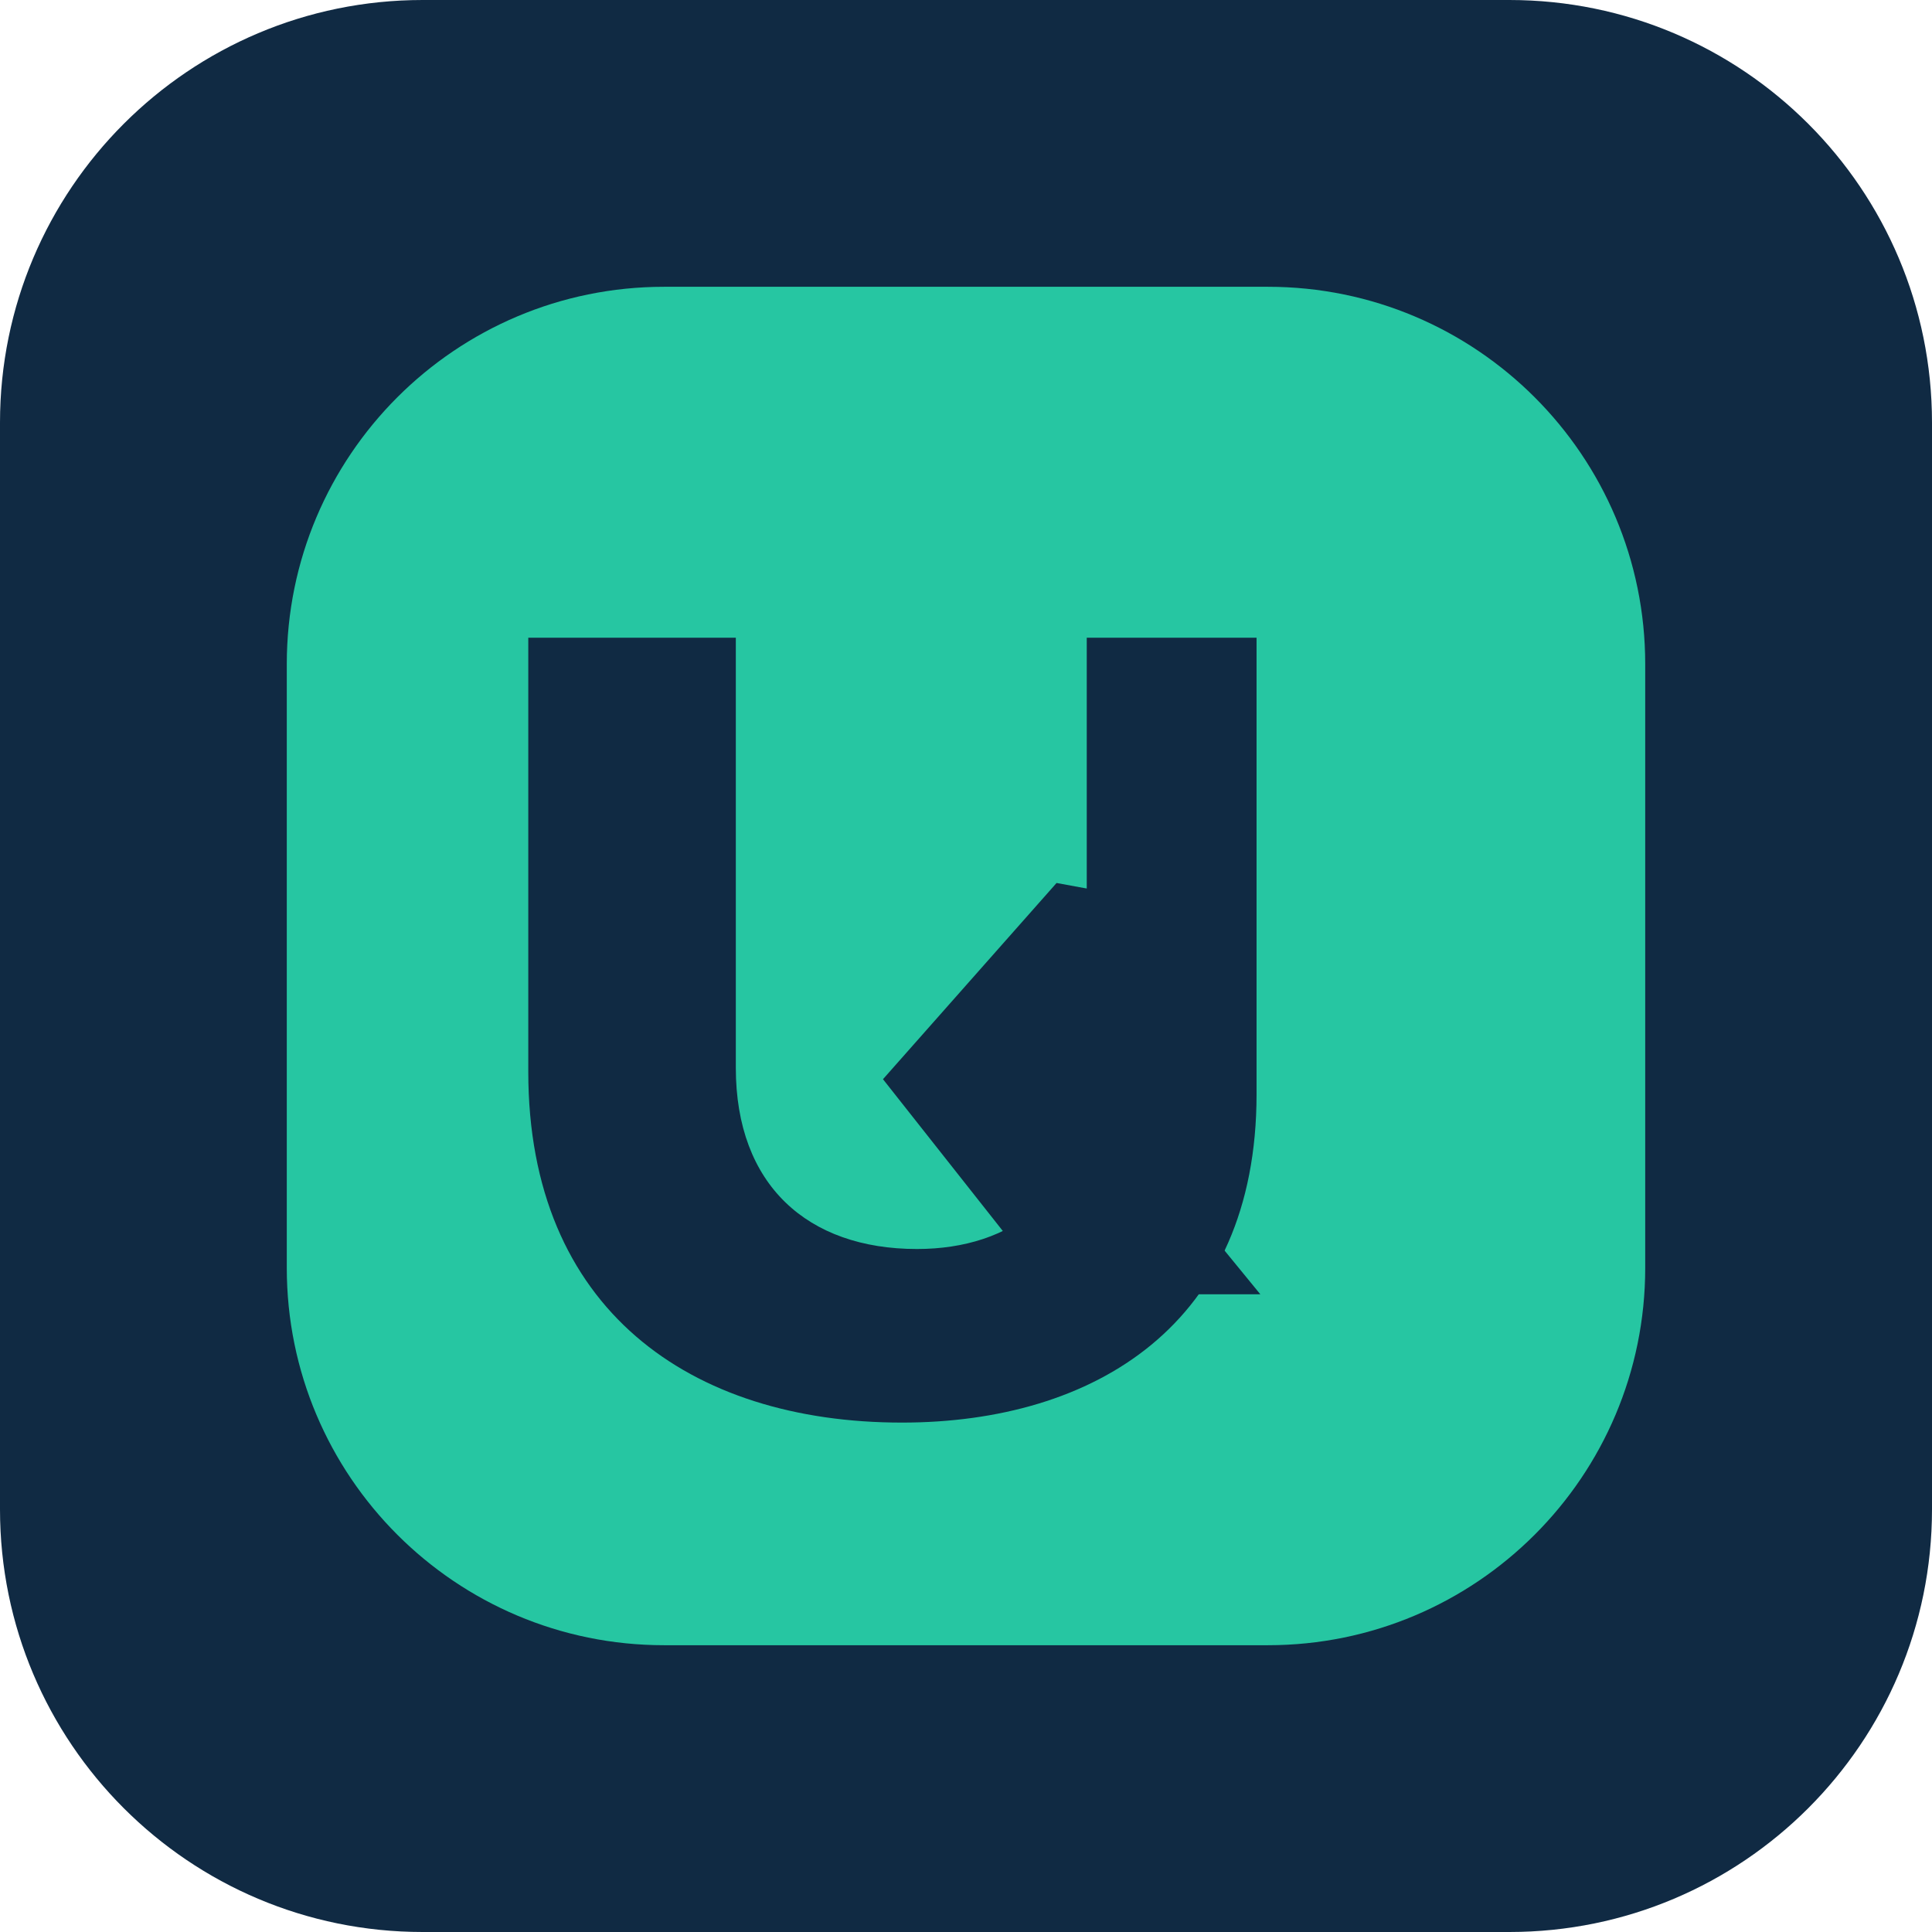
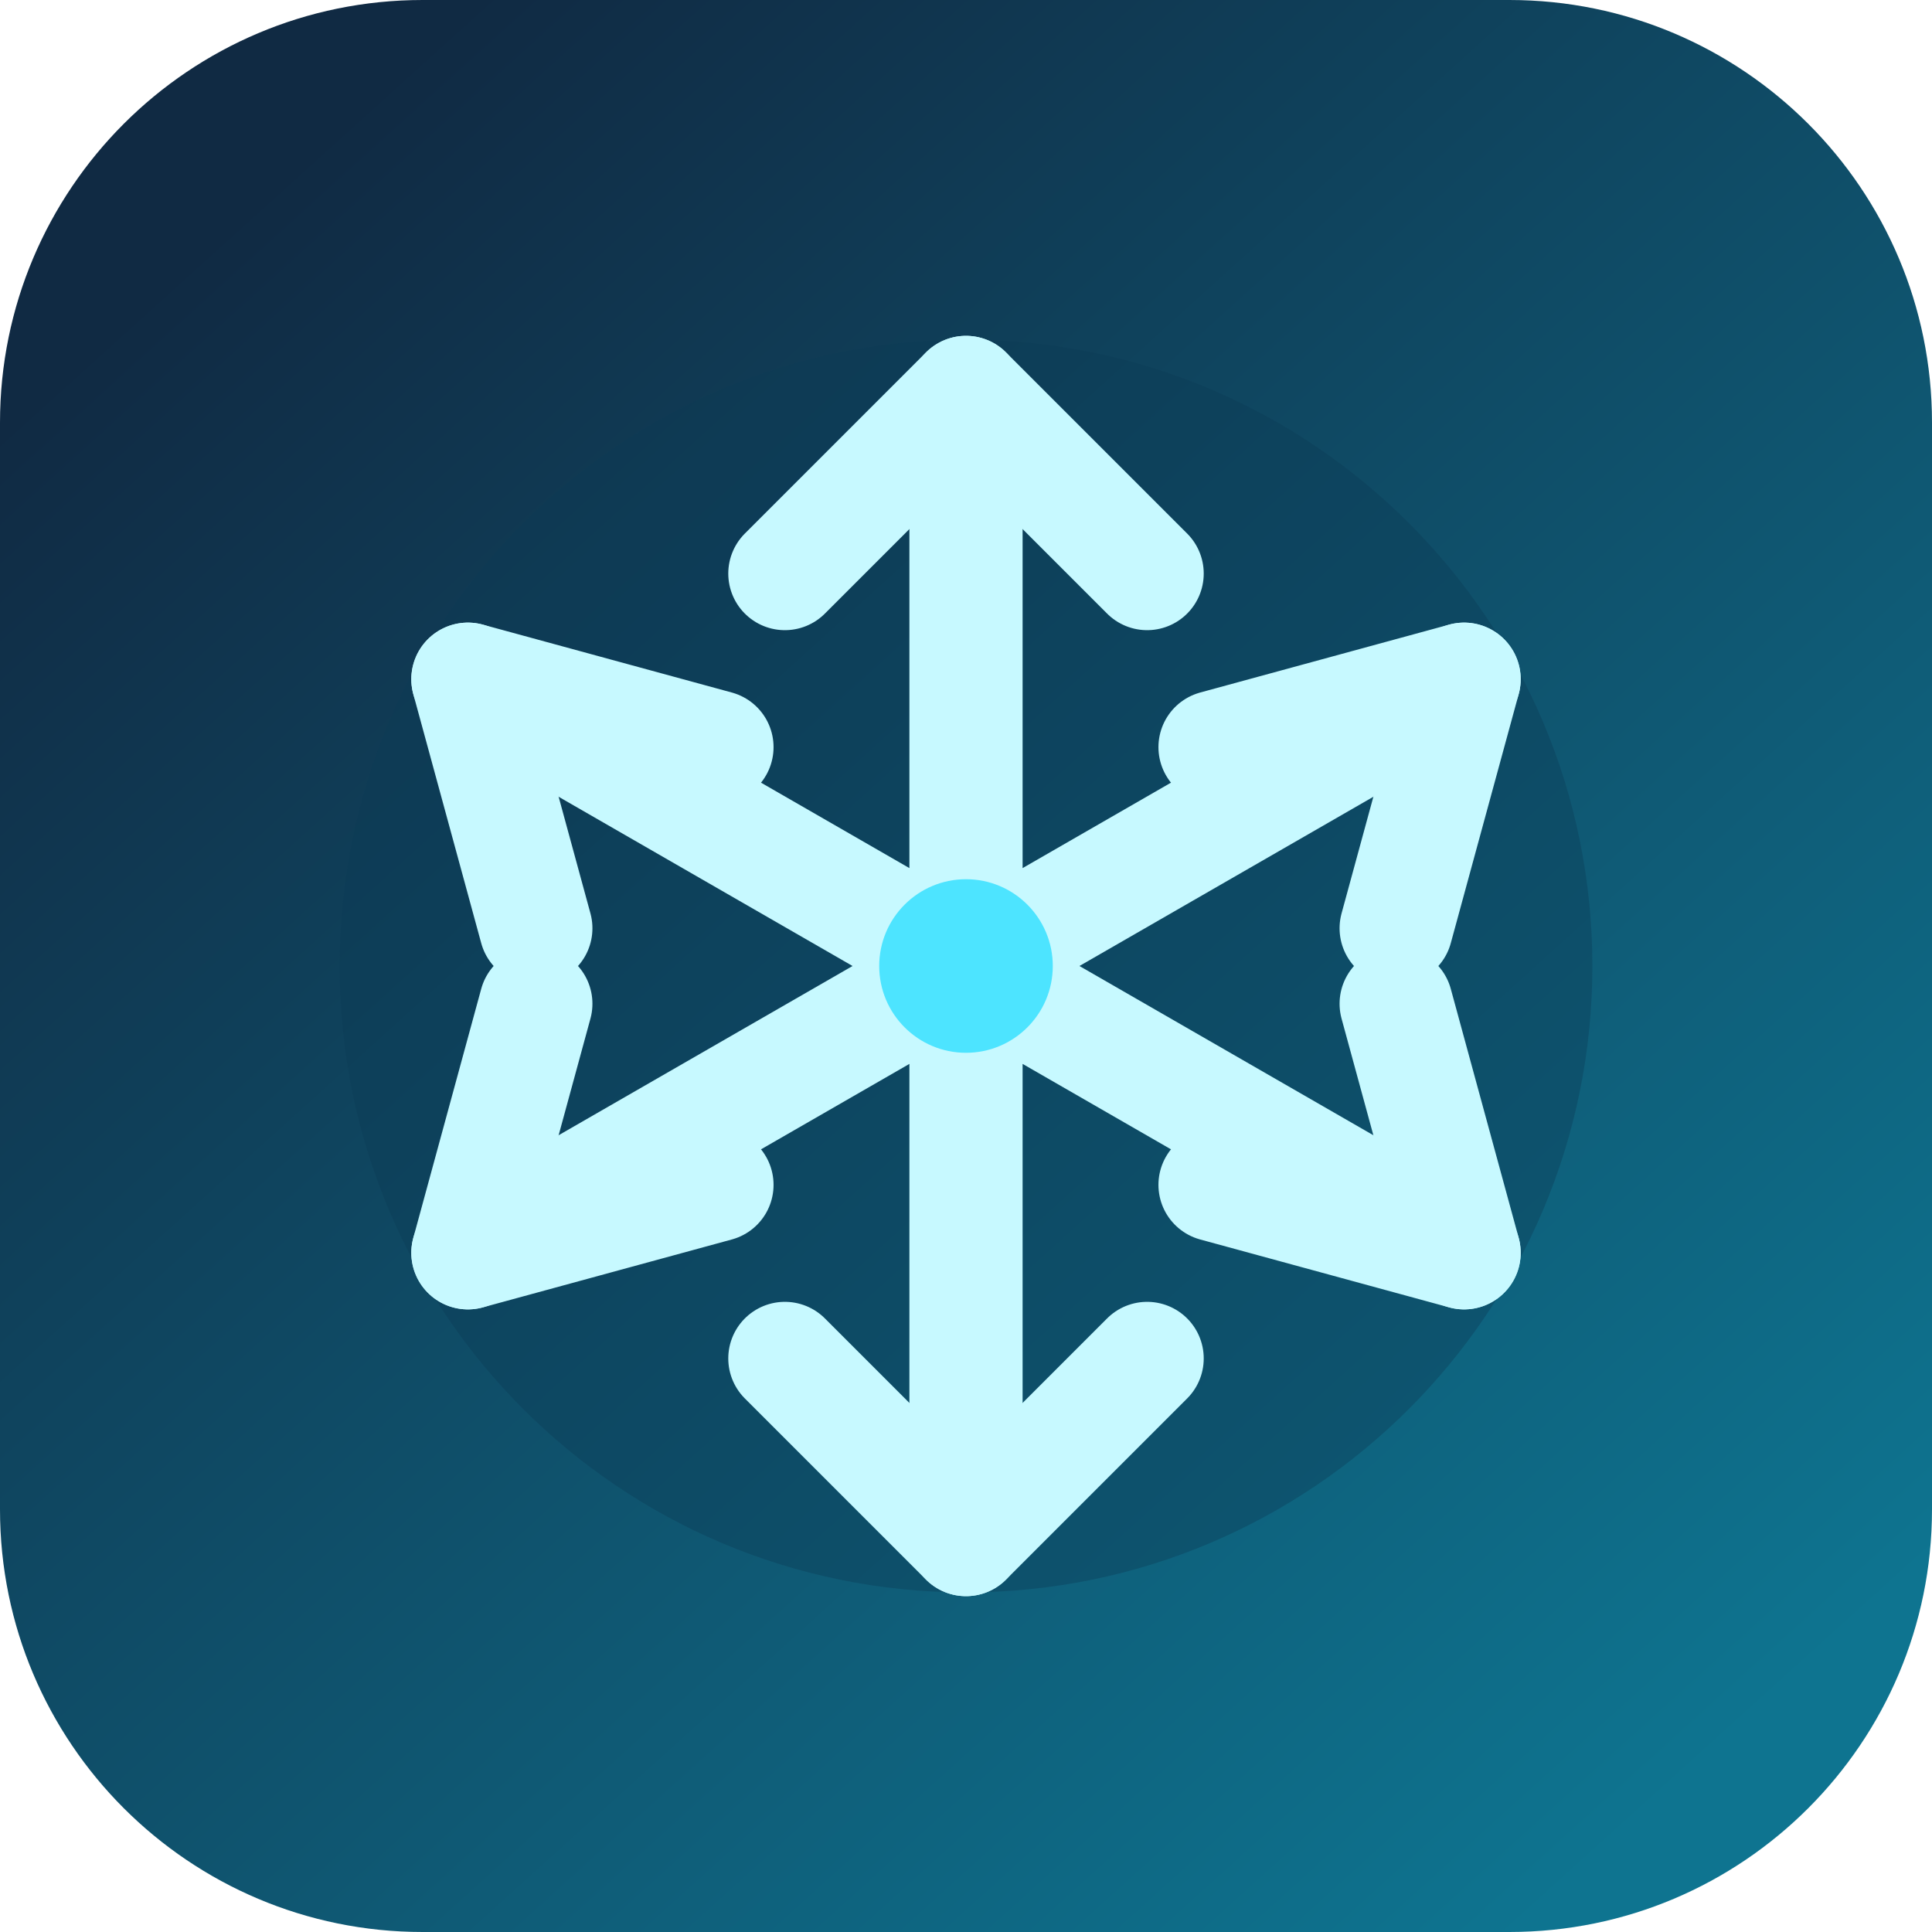
- <svg xmlns="http://www.w3.org/2000/svg" viewBox="0 0 512 512">
-   <rect width="512" height="512" rx="112" fill="#102a43" />
-   <rect x="76" y="76" width="360" height="360" rx="100" fill="#26c6a2" />
-   <path fill="#102a43" d="M150 169h45v114c0 31 19 48 48 48 25 0 45-14 45-45V169h45v121c0 61-43 87-94 87-56 0-99-30-99-93V169z" />
-   <path fill="#102a43" d="M329 243l-40 45 45 55h-55l-45-57 46-52z" />
+ <svg xmlns="http://www.w3.org/2000/svg" viewBox="0 0 512 512" role="img" aria-label="Jonas Clima Pro">
+   <defs>
+     <linearGradient id="cold" x1="70" y1="50" x2="450" y2="470" gradientUnits="userSpaceOnUse">
+       <stop stop-color="#102A43" />
+       <stop offset="1" stop-color="#0E7490" />
+     </linearGradient>
+   </defs>
+   <rect width="512" height="512" rx="112" fill="url(#cold)" />
+   <circle cx="256" cy="256" r="166" fill="#0B3A55" opacity=".38" />
+   <g fill="none" stroke="#C7F9FF" stroke-linecap="round" stroke-linejoin="round" stroke-width="30">
+     <path d="M256 104v304M124 180l264 152M124 332l264-152" />
+     <path d="M256 104l-48 48M256 104l48 48M256 408l-48-48M256 408l48-48M124 180l66 18M124 180l18 66M388 332l-66-18M388 332l-18-66M124 332l18-66M124 332l66-18M388 180l-18 66M388 180l-66 18" />
+   </g>
+   <circle cx="256" cy="256" r="23" fill="#4DE4FF" />
</svg>
